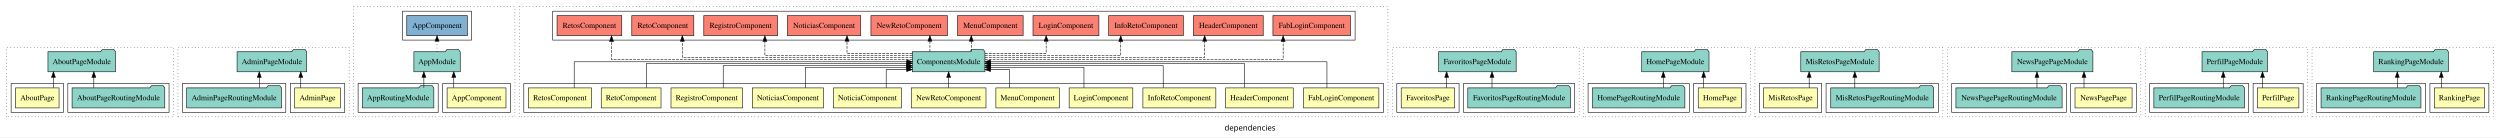
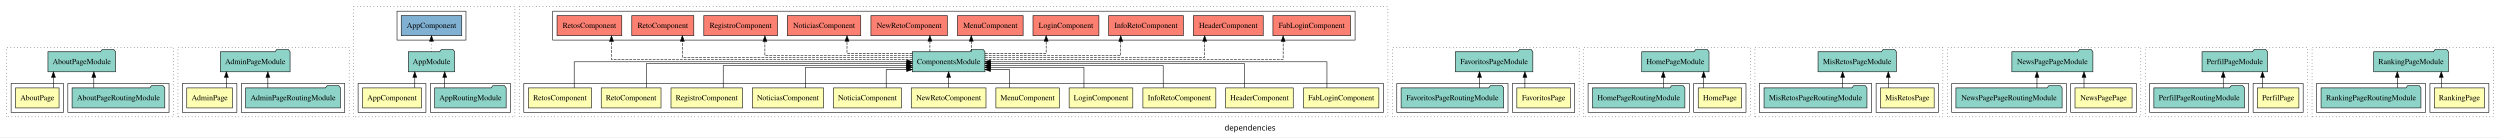
<svg xmlns="http://www.w3.org/2000/svg" width="4496pt" height="247pt" viewBox="0.00 0.00 4496.00 246.80">
  <g id="graph0" class="graph" transform="scale(1 1) rotate(0) translate(4 242.8)">
    <polygon fill="white" stroke="transparent" points="-4,4 -4,-242.8 4492,-242.8 4492,4 -4,4" />
    <text text-anchor="middle" x="2244" y="-8.2" font-family="sans-serif" font-size="14.00">dependencies</text>
+     <g id="clust57" class="cluster">
+       <polygon fill="none" stroke="black" stroke-dasharray="1,5" points="2500,-32.8 2500,-157.8 2836,-157.8 2836,-32.8 2500,-32.8" />
+     </g>
+     <g id="clust58" class="cluster">
+       <polygon fill="none" stroke="black" points="2716,-40.8 2716,-92.8 2828,-92.8 2828,-40.8 2716,-40.8" />
+     </g>
+     <g id="clust60" class="cluster">
+       <polygon fill="none" stroke="black" points="2508,-40.8 2508,-92.8 2708,-92.8 2708,-40.8 2508,-40.8" />
+     </g>
+     <g id="clust70" class="cluster">
+       <polygon fill="none" stroke="black" stroke-dasharray="1,5" points="2844,-32.8 2844,-157.8 3144,-157.8 3144,-32.8 2844,-32.8" />
+     </g>
+     <g id="clust71" class="cluster">
+       <polygon fill="none" stroke="black" points="3042,-40.8 3042,-92.8 3136,-92.8 3136,-40.8 3042,-40.8" />
+     </g>
+     <g id="clust73" class="cluster">
+       <polygon fill="none" stroke="black" points="2852,-40.8 2852,-92.8 3034,-92.8 3034,-40.8 2852,-40.8" />
+     </g>
+     <g id="clust83" class="cluster">
+       <polygon fill="none" stroke="black" stroke-dasharray="1,5" points="3152,-32.8 3152,-157.8 3490,-157.8 3490,-32.8 3152,-32.8" />
+     </g>
+     <g id="clust84" class="cluster">
+       <polygon fill="none" stroke="black" points="3370,-40.8 3370,-92.8 3482,-92.8 3482,-40.8 3370,-40.8" />
+     </g>
+     <g id="clust86" class="cluster">
+       <polygon fill="none" stroke="black" points="3160,-40.8 3160,-92.8 3362,-92.8 3362,-40.8 3160,-40.8" />
+     </g>
+     <g id="clust96" class="cluster">
+       <polygon fill="none" stroke="black" stroke-dasharray="1,5" points="3498,-32.8 3498,-157.8 3846,-157.8 3846,-32.8 3498,-32.8" />
+     </g>
+     <g id="clust97" class="cluster">
+       <polygon fill="none" stroke="black" points="3720,-40.8 3720,-92.8 3838,-92.8 3838,-40.8 3720,-40.8" />
+     </g>
+     <g id="clust99" class="cluster">
+       <polygon fill="none" stroke="black" points="3506,-40.8 3506,-92.8 3712,-92.8 3712,-40.8 3506,-40.8" />
+     </g>
+     <g id="clust109" class="cluster">
+       <polygon fill="none" stroke="black" stroke-dasharray="1,5" points="3854,-32.8 3854,-157.8 4146,-157.8 4146,-32.8 3854,-32.8" />
+     </g>
+     <g id="clust110" class="cluster">
+       <polygon fill="none" stroke="black" points="4048,-40.8 4048,-92.8 4138,-92.8 4138,-40.8 4048,-40.8" />
+     </g>
+     <g id="clust112" class="cluster">
+       <polygon fill="none" stroke="black" points="3862,-40.8 3862,-92.8 4040,-92.8 4040,-40.8 3862,-40.8" />
+     </g>
    <g id="clust122" class="cluster">
      <polygon fill="none" stroke="black" stroke-dasharray="1,5" points="4154,-32.8 4154,-157.8 4480,-157.8 4480,-32.8 4154,-32.8" />
    </g>
    <g id="clust123" class="cluster">
      <polygon fill="none" stroke="black" points="4366,-40.8 4366,-92.8 4472,-92.8 4472,-40.8 4366,-40.8" />
    </g>
    <g id="clust125" class="cluster">
      <polygon fill="none" stroke="black" points="4162,-40.8 4162,-92.8 4358,-92.8 4358,-40.8 4162,-40.8" />
    </g>
-     <g id="clust96" class="cluster">
-       <polygon fill="none" stroke="black" stroke-dasharray="1,5" points="3498,-32.8 3498,-157.8 3846,-157.8 3846,-32.8 3498,-32.8" />
-     </g>
-     <g id="clust97" class="cluster">
-       <polygon fill="none" stroke="black" points="3720,-40.8 3720,-92.8 3838,-92.8 3838,-40.8 3720,-40.8" />
-     </g>
-     <g id="clust99" class="cluster">
-       <polygon fill="none" stroke="black" points="3506,-40.8 3506,-92.8 3712,-92.8 3712,-40.8 3506,-40.8" />
-     </g>
    <g id="clust1" class="cluster">
      <polygon fill="none" stroke="black" stroke-dasharray="1,5" points="8,-32.8 8,-157.8 308,-157.8 308,-32.8 8,-32.8" />
    </g>
    <g id="clust4" class="cluster">
      <polygon fill="none" stroke="black" points="118,-40.8 118,-92.8 300,-92.8 300,-40.8 118,-40.8" />
    </g>
    <g id="clust2" class="cluster">
      <polygon fill="none" stroke="black" points="16,-40.8 16,-92.8 110,-92.8 110,-40.8 16,-40.8" />
    </g>
-     <g id="clust70" class="cluster">
-       <polygon fill="none" stroke="black" stroke-dasharray="1,5" points="2844,-32.8 2844,-157.8 3144,-157.8 3144,-32.8 2844,-32.8" />
-     </g>
-     <g id="clust71" class="cluster">
-       <polygon fill="none" stroke="black" points="3042,-40.8 3042,-92.8 3136,-92.8 3136,-40.8 3042,-40.8" />
-     </g>
-     <g id="clust73" class="cluster">
-       <polygon fill="none" stroke="black" points="2852,-40.8 2852,-92.8 3034,-92.8 3034,-40.8 2852,-40.8" />
+     <g id="clust27" class="cluster">
+       <polygon fill="none" stroke="black" stroke-dasharray="1,5" points="632,-32.8 632,-230.8 922,-230.8 922,-32.8 632,-32.8" />
+     </g>
+     <g id="clust30" class="cluster">
+       <polygon fill="none" stroke="black" points="770,-40.8 770,-92.8 914,-92.8 914,-40.8 770,-40.8" />
+     </g>
+     <g id="clust32" class="cluster">
+       <polygon fill="none" stroke="black" points="710,-170.8 710,-222.8 834,-222.8 834,-170.8 710,-170.8" />
+     </g>
+     <g id="clust28" class="cluster">
+       <polygon fill="none" stroke="black" points="640,-40.8 640,-92.8 762,-92.8 762,-40.8 640,-40.8" />
    </g>
    <g id="clust40" class="cluster">
      <polygon fill="none" stroke="black" stroke-dasharray="1,5" points="930,-32.8 930,-230.8 2492,-230.8 2492,-32.8 930,-32.8" />
    </g>
+     <g id="clust54" class="cluster">
+       <polygon fill="none" stroke="black" points="990,-170.8 990,-222.8 2433,-222.8 2433,-170.8 990,-170.8" />
+     </g>
    <g id="clust41" class="cluster">
      <polygon fill="none" stroke="black" points="938,-40.8 938,-92.8 2484,-92.8 2484,-40.8 938,-40.8" />
    </g>
-     <g id="clust54" class="cluster">
-       <polygon fill="none" stroke="black" points="990,-170.8 990,-222.8 2433,-222.8 2433,-170.8 990,-170.8" />
-     </g>
-     <g id="clust57" class="cluster">
-       <polygon fill="none" stroke="black" stroke-dasharray="1,5" points="2500,-32.8 2500,-157.8 2836,-157.8 2836,-32.8 2500,-32.8" />
-     </g>
-     <g id="clust60" class="cluster">
-       <polygon fill="none" stroke="black" points="2628,-40.8 2628,-92.8 2828,-92.8 2828,-40.8 2628,-40.8" />
-     </g>
-     <g id="clust58" class="cluster">
-       <polygon fill="none" stroke="black" points="2508,-40.8 2508,-92.8 2620,-92.8 2620,-40.8 2508,-40.8" />
-     </g>
    <g id="clust14" class="cluster">
      <polygon fill="none" stroke="black" stroke-dasharray="1,5" points="316,-32.8 316,-157.8 624,-157.8 624,-32.8 316,-32.8" />
    </g>
+     <g id="clust17" class="cluster">
+       <polygon fill="none" stroke="black" points="430,-40.8 430,-92.8 616,-92.8 616,-40.8 430,-40.8" />
+     </g>
    <g id="clust15" class="cluster">
-       <polygon fill="none" stroke="black" points="518,-40.8 518,-92.8 616,-92.8 616,-40.8 518,-40.8" />
-     </g>
-     <g id="clust17" class="cluster">
-       <polygon fill="none" stroke="black" points="324,-40.8 324,-92.8 510,-92.8 510,-40.8 324,-40.8" />
-     </g>
-     <g id="clust83" class="cluster">
-       <polygon fill="none" stroke="black" stroke-dasharray="1,5" points="3152,-32.8 3152,-157.8 3490,-157.8 3490,-32.8 3152,-32.8" />
-     </g>
-     <g id="clust86" class="cluster">
-       <polygon fill="none" stroke="black" points="3280,-40.8 3280,-92.8 3482,-92.8 3482,-40.8 3280,-40.8" />
-     </g>
-     <g id="clust84" class="cluster">
-       <polygon fill="none" stroke="black" points="3160,-40.8 3160,-92.8 3272,-92.8 3272,-40.8 3160,-40.8" />
-     </g>
-     <g id="clust109" class="cluster">
-       <polygon fill="none" stroke="black" stroke-dasharray="1,5" points="3854,-32.8 3854,-157.8 4146,-157.8 4146,-32.8 3854,-32.8" />
-     </g>
-     <g id="clust110" class="cluster">
-       <polygon fill="none" stroke="black" points="4048,-40.8 4048,-92.8 4138,-92.8 4138,-40.8 4048,-40.8" />
-     </g>
-     <g id="clust112" class="cluster">
-       <polygon fill="none" stroke="black" points="3862,-40.8 3862,-92.8 4040,-92.8 4040,-40.8 3862,-40.8" />
-     </g>
-     <g id="clust27" class="cluster">
-       <polygon fill="none" stroke="black" stroke-dasharray="1,5" points="632,-32.8 632,-230.8 922,-230.8 922,-32.8 632,-32.8" />
-     </g>
-     <g id="clust32" class="cluster">
-       <polygon fill="none" stroke="black" points="720,-170.8 720,-222.8 844,-222.8 844,-170.8 720,-170.8" />
-     </g>
-     <g id="clust28" class="cluster">
-       <polygon fill="none" stroke="black" points="792,-40.8 792,-92.8 914,-92.8 914,-40.8 792,-40.8" />
-     </g>
-     <g id="clust30" class="cluster">
-       <polygon fill="none" stroke="black" points="640,-40.8 640,-92.8 784,-92.8 784,-40.8 640,-40.8" />
+       <polygon fill="none" stroke="black" points="324,-40.8 324,-92.8 422,-92.8 422,-40.8 324,-40.8" />
    </g>
    <g id="node1" class="node">
      <polygon fill="#ffffb3" stroke="black" points="102.21,-84.8 23.79,-84.8 23.79,-48.8 102.21,-48.8 102.21,-84.8" />
      <text text-anchor="middle" x="63" y="-62.6" font-family="Times,serif" font-size="14.00">AboutPage</text>
    </g>
    <g id="node2" class="node">
      <polygon fill="#8dd3c7" stroke="black" points="203.77,-149.8 200.77,-153.8 179.77,-153.8 176.77,-149.8 82.23,-149.8 82.23,-113.8 203.77,-113.8 203.77,-149.8" />
      <text text-anchor="middle" x="143" y="-127.6" font-family="Times,serif" font-size="14.00">AboutPageModule</text>
    </g>
    <g id="edge1" class="edge">
      <path fill="none" stroke="black" d="M92.11,-84.91C92.11,-84.91 92.11,-103.79 92.11,-103.79" />
      <polygon fill="black" stroke="black" points="88.61,-103.79 92.11,-113.79 95.61,-103.79 88.61,-103.79" />
    </g>
    <g id="node3" class="node">
      <polygon fill="#8dd3c7" stroke="black" points="292.38,-84.8 289.38,-88.8 268.38,-88.8 265.38,-84.8 125.62,-84.8 125.62,-48.8 292.38,-48.8 292.38,-84.8" />
      <text text-anchor="middle" x="209" y="-62.6" font-family="Times,serif" font-size="14.00">AboutPageRoutingModule</text>
    </g>
    <g id="edge2" class="edge">
      <path fill="none" stroke="black" d="M164.72,-84.91C164.72,-84.91 164.72,-103.79 164.72,-103.79" />
      <polygon fill="black" stroke="black" points="161.22,-103.79 164.72,-113.79 168.22,-103.79 161.22,-103.79" />
    </g>
    <g id="node4" class="node">
-       <polygon fill="#ffffb3" stroke="black" points="608.1,-84.8 525.9,-84.8 525.9,-48.8 608.1,-48.8 608.1,-84.8" />
-       <text text-anchor="middle" x="567" y="-62.6" font-family="Times,serif" font-size="14.00">AdminPage</text>
+       <polygon fill="#ffffb3" stroke="black" points="414.1,-84.8 331.9,-84.8 331.9,-48.8 414.1,-48.8 414.1,-84.8" />
+       <text text-anchor="middle" x="373" y="-62.6" font-family="Times,serif" font-size="14.00">AdminPage</text>
    </g>
    <g id="node5" class="node">
-       <polygon fill="#8dd3c7" stroke="black" points="547.66,-149.8 544.66,-153.8 523.66,-153.8 520.66,-149.8 422.34,-149.8 422.34,-113.8 547.66,-113.8 547.66,-149.8" />
-       <text text-anchor="middle" x="485" y="-127.6" font-family="Times,serif" font-size="14.00">AdminPageModule</text>
+       <polygon fill="#8dd3c7" stroke="black" points="517.66,-149.8 514.66,-153.8 493.66,-153.8 490.66,-149.8 392.34,-149.8 392.34,-113.8 517.66,-113.8 517.66,-149.8" />
+       <text text-anchor="middle" x="455" y="-127.6" font-family="Times,serif" font-size="14.00">AdminPageModule</text>
    </g>
    <g id="edge3" class="edge">
-       <path fill="none" stroke="black" d="M536.89,-84.91C536.89,-84.91 536.89,-103.79 536.89,-103.79" />
-       <polygon fill="black" stroke="black" points="533.39,-103.79 536.89,-113.79 540.39,-103.79 533.39,-103.79" />
+       <path fill="none" stroke="black" d="M403.11,-84.91C403.11,-84.91 403.11,-103.79 403.11,-103.79" />
+       <polygon fill="black" stroke="black" points="399.61,-103.79 403.11,-113.79 406.61,-103.79 399.61,-103.79" />
    </g>
    <g id="node6" class="node">
-       <polygon fill="#8dd3c7" stroke="black" points="502.27,-84.8 499.27,-88.8 478.27,-88.8 475.27,-84.8 331.73,-84.8 331.73,-48.8 502.27,-48.8 502.27,-84.8" />
-       <text text-anchor="middle" x="417" y="-62.6" font-family="Times,serif" font-size="14.00">AdminPageRoutingModule</text>
+       <polygon fill="#8dd3c7" stroke="black" points="608.27,-84.8 605.27,-88.8 584.27,-88.8 581.27,-84.8 437.73,-84.8 437.73,-48.8 608.27,-48.8 608.27,-84.8" />
+       <text text-anchor="middle" x="523" y="-62.6" font-family="Times,serif" font-size="14.00">AdminPageRoutingModule</text>
    </g>
    <g id="edge4" class="edge">
-       <path fill="none" stroke="black" d="M462.28,-84.91C462.28,-84.91 462.28,-103.79 462.28,-103.79" />
-       <polygon fill="black" stroke="black" points="458.78,-103.79 462.28,-113.79 465.78,-103.79 458.78,-103.79" />
+       <path fill="none" stroke="black" d="M477.72,-84.91C477.72,-84.91 477.72,-103.79 477.72,-103.79" />
+       <polygon fill="black" stroke="black" points="474.22,-103.79 477.72,-113.79 481.22,-103.79 474.22,-103.79" />
    </g>
    <g id="node7" class="node">
-       <polygon fill="#ffffb3" stroke="black" points="905.94,-84.8 800.06,-84.8 800.06,-48.8 905.94,-48.8 905.94,-84.8" />
-       <text text-anchor="middle" x="853" y="-62.6" font-family="Times,serif" font-size="14.00">AppComponent</text>
+       <polygon fill="#ffffb3" stroke="black" points="753.94,-84.8 648.06,-84.8 648.06,-48.8 753.94,-48.8 753.94,-84.8" />
+       <text text-anchor="middle" x="701" y="-62.6" font-family="Times,serif" font-size="14.00">AppComponent</text>
    </g>
    <g id="node8" class="node">
-       <polygon fill="#8dd3c7" stroke="black" points="823.66,-149.8 820.66,-153.8 799.66,-153.8 796.66,-149.8 740.34,-149.8 740.34,-113.8 823.66,-113.8 823.66,-149.8" />
-       <text text-anchor="middle" x="782" y="-127.6" font-family="Times,serif" font-size="14.00">AppModule</text>
+       <polygon fill="#8dd3c7" stroke="black" points="813.66,-149.8 810.66,-153.8 789.66,-153.8 786.66,-149.8 730.34,-149.8 730.34,-113.8 813.66,-113.8 813.66,-149.8" />
+       <text text-anchor="middle" x="772" y="-127.6" font-family="Times,serif" font-size="14.00">AppModule</text>
    </g>
    <g id="edge5" class="edge">
-       <path fill="none" stroke="black" d="M812.06,-84.91C812.06,-84.91 812.06,-103.79 812.06,-103.79" />
-       <polygon fill="black" stroke="black" points="808.56,-103.79 812.06,-113.79 815.56,-103.79 808.56,-103.79" />
+       <path fill="none" stroke="black" d="M741.94,-84.91C741.94,-84.91 741.94,-103.79 741.94,-103.79" />
+       <polygon fill="black" stroke="black" points="738.44,-103.79 741.94,-113.79 745.44,-103.79 738.44,-103.79" />
    </g>
    <g id="node10" class="node">
-       <polygon fill="#80b1d3" stroke="black" points="836.44,-214.8 727.56,-214.8 727.56,-178.8 836.44,-178.8 836.44,-214.8" />
-       <text text-anchor="middle" x="782" y="-192.6" font-family="Times,serif" font-size="14.00">AppComponent </text>
+       <polygon fill="#80b1d3" stroke="black" points="826.44,-214.8 717.56,-214.8 717.56,-178.8 826.44,-178.8 826.44,-214.8" />
+       <text text-anchor="middle" x="772" y="-192.6" font-family="Times,serif" font-size="14.00">AppComponent </text>
    </g>
    <g id="edge7" class="edge">
-       <path fill="none" stroke="black" stroke-dasharray="1,5" d="M782,-149.91C782,-149.91 782,-168.79 782,-168.79" />
-       <polygon fill="black" stroke="black" points="778.5,-168.79 782,-178.79 785.5,-168.79 778.5,-168.79" />
+       <path fill="none" stroke="black" stroke-dasharray="1,5" d="M772,-149.91C772,-149.91 772,-168.79 772,-168.79" />
+       <polygon fill="black" stroke="black" points="768.5,-168.79 772,-178.79 775.5,-168.79 768.5,-168.79" />
    </g>
    <g id="node9" class="node">
-       <polygon fill="#8dd3c7" stroke="black" points="776.28,-84.8 773.28,-88.8 752.28,-88.8 749.28,-84.8 647.72,-84.8 647.72,-48.8 776.28,-48.8 776.28,-84.8" />
-       <text text-anchor="middle" x="712" y="-62.6" font-family="Times,serif" font-size="14.00">AppRoutingModule</text>
+       <polygon fill="#8dd3c7" stroke="black" points="906.28,-84.8 903.28,-88.8 882.28,-88.8 879.28,-84.8 777.72,-84.8 777.72,-48.8 906.28,-48.8 906.28,-84.8" />
+       <text text-anchor="middle" x="842" y="-62.6" font-family="Times,serif" font-size="14.00">AppRoutingModule</text>
    </g>
    <g id="edge6" class="edge">
-       <path fill="none" stroke="black" d="M758.28,-84.91C758.28,-84.91 758.28,-103.79 758.28,-103.79" />
-       <polygon fill="black" stroke="black" points="754.78,-103.79 758.28,-113.79 761.78,-103.79 754.78,-103.79" />
+       <path fill="none" stroke="black" d="M795.72,-84.91C795.72,-84.91 795.72,-103.79 795.72,-103.79" />
+       <polygon fill="black" stroke="black" points="792.22,-103.79 795.72,-113.79 799.22,-103.79 792.22,-103.79" />
    </g>
    <g id="node11" class="node">
      <polygon fill="#ffffb3" stroke="black" points="2475.77,-84.8 2340.23,-84.8 2340.23,-48.8 2475.77,-48.8 2475.77,-84.8" />
      <text text-anchor="middle" x="2408" y="-62.6" font-family="Times,serif" font-size="14.00">FabLoginComponent</text>
    </g>
    <g id="node22" class="node">
      <polygon fill="#8dd3c7" stroke="black" points="1767.33,-149.8 1764.33,-153.8 1743.33,-153.8 1740.33,-149.8 1636.67,-149.8 1636.67,-113.8 1767.33,-113.8 1767.33,-149.8" />
      <text text-anchor="middle" x="1702" y="-127.6" font-family="Times,serif" font-size="14.00">ComponentsModule</text>
    </g>
    <g id="edge8" class="edge">
      <path fill="none" stroke="black" d="M2382.38,-84.91C2382.38,-104.14 2382.38,-131.8 2382.38,-131.8 2382.38,-131.8 1777.24,-131.8 1777.24,-131.8" />
      <polygon fill="black" stroke="black" points="1777.24,-128.3 1767.24,-131.8 1777.24,-135.3 1777.24,-128.3" />
    </g>
    <g id="node12" class="node">
      <polygon fill="#ffffb3" stroke="black" points="2321.75,-84.8 2200.25,-84.8 2200.25,-48.8 2321.75,-48.8 2321.75,-84.8" />
      <text text-anchor="middle" x="2261" y="-62.6" font-family="Times,serif" font-size="14.00">HeaderComponent</text>
    </g>
    <g id="edge9" class="edge">
      <path fill="none" stroke="black" d="M2233.88,-85.07C2233.88,-103.36 2233.88,-128.8 2233.88,-128.8 2233.88,-128.8 1777.22,-128.8 1777.22,-128.8" />
      <polygon fill="black" stroke="black" points="1777.22,-125.3 1767.22,-128.8 1777.22,-132.3 1777.22,-125.3" />
    </g>
    <g id="node13" class="node">
      <polygon fill="#ffffb3" stroke="black" points="2182.6,-84.8 2051.4,-84.8 2051.4,-48.8 2182.6,-48.8 2182.6,-84.8" />
      <text text-anchor="middle" x="2117" y="-62.6" font-family="Times,serif" font-size="14.00">InfoRetoComponent</text>
    </g>
    <g id="edge10" class="edge">
      <path fill="none" stroke="black" d="M2087.88,-84.83C2087.88,-101.86 2087.88,-124.8 2087.88,-124.8 2087.88,-124.8 1777.46,-124.8 1777.46,-124.8" />
      <polygon fill="black" stroke="black" points="1777.46,-121.3 1767.46,-124.8 1777.46,-128.3 1777.46,-121.3" />
    </g>
    <g id="node14" class="node">
      <polygon fill="#ffffb3" stroke="black" points="2033.27,-84.8 1918.73,-84.8 1918.73,-48.8 2033.27,-48.8 2033.27,-84.8" />
      <text text-anchor="middle" x="1976" y="-62.6" font-family="Times,serif" font-size="14.00">LoginComponent</text>
    </g>
    <g id="edge11" class="edge">
      <path fill="none" stroke="black" d="M1945.38,-84.81C1945.38,-100.85 1945.38,-121.8 1945.38,-121.8 1945.38,-121.8 1777.22,-121.8 1777.22,-121.8" />
      <polygon fill="black" stroke="black" points="1777.22,-118.3 1767.22,-121.8 1777.22,-125.3 1777.22,-118.3" />
    </g>
    <g id="node15" class="node">
      <polygon fill="#ffffb3" stroke="black" points="1900.99,-84.8 1787.01,-84.8 1787.01,-48.8 1900.99,-48.8 1900.99,-84.8" />
      <text text-anchor="middle" x="1844" y="-62.6" font-family="Times,serif" font-size="14.00">MenuComponent</text>
    </g>
    <g id="edge12" class="edge">
      <path fill="none" stroke="black" d="M1811.38,-84.92C1811.38,-99.58 1811.38,-117.8 1811.38,-117.8 1811.38,-117.8 1777.2,-117.8 1777.2,-117.8" />
      <polygon fill="black" stroke="black" points="1777.2,-114.3 1767.2,-117.8 1777.2,-121.3 1777.2,-114.3" />
    </g>
    <g id="node16" class="node">
      <polygon fill="#ffffb3" stroke="black" points="1769.21,-84.8 1634.79,-84.8 1634.79,-48.8 1769.21,-48.8 1769.21,-84.8" />
      <text text-anchor="middle" x="1702" y="-62.6" font-family="Times,serif" font-size="14.00">NewRetoComponent</text>
    </g>
    <g id="edge13" class="edge">
      <path fill="none" stroke="black" d="M1702,-84.91C1702,-84.91 1702,-103.79 1702,-103.79" />
      <polygon fill="black" stroke="black" points="1698.5,-103.79 1702,-113.79 1705.5,-103.79 1698.5,-103.79" />
    </g>
    <g id="node17" class="node">
      <polygon fill="#ffffb3" stroke="black" points="1617.04,-84.8 1494.96,-84.8 1494.96,-48.8 1617.04,-48.8 1617.04,-84.8" />
      <text text-anchor="middle" x="1556" y="-62.6" font-family="Times,serif" font-size="14.00">NoticiaComponent</text>
    </g>
    <g id="edge14" class="edge">
      <path fill="none" stroke="black" d="M1589.71,-84.92C1589.71,-99.58 1589.71,-117.8 1589.71,-117.8 1589.71,-117.8 1626.68,-117.8 1626.68,-117.8" />
      <polygon fill="black" stroke="black" points="1626.68,-121.3 1636.68,-117.8 1626.68,-114.3 1626.68,-121.3" />
    </g>
    <g id="node18" class="node">
      <polygon fill="#ffffb3" stroke="black" points="1476.99,-84.8 1349.01,-84.8 1349.01,-48.8 1476.99,-48.8 1476.99,-84.8" />
      <text text-anchor="middle" x="1413" y="-62.6" font-family="Times,serif" font-size="14.00">NoticiasComponent</text>
    </g>
    <g id="edge15" class="edge">
      <path fill="none" stroke="black" d="M1444.62,-84.81C1444.62,-100.85 1444.62,-121.8 1444.62,-121.8 1444.62,-121.8 1626.72,-121.8 1626.72,-121.8" />
      <polygon fill="black" stroke="black" points="1626.72,-125.3 1636.72,-121.8 1626.72,-118.3 1626.72,-125.3" />
    </g>
    <g id="node19" class="node">
      <polygon fill="#ffffb3" stroke="black" points="1331.27,-84.8 1202.73,-84.8 1202.73,-48.8 1331.27,-48.8 1331.27,-84.8" />
      <text text-anchor="middle" x="1267" y="-62.6" font-family="Times,serif" font-size="14.00">RegistroComponent</text>
    </g>
    <g id="edge16" class="edge">
      <path fill="none" stroke="black" d="M1296.62,-84.83C1296.62,-101.86 1296.62,-124.8 1296.62,-124.8 1296.62,-124.8 1626.42,-124.8 1626.42,-124.8" />
      <polygon fill="black" stroke="black" points="1626.42,-128.3 1636.42,-124.8 1626.42,-121.3 1626.42,-128.3" />
    </g>
    <g id="node20" class="node">
      <polygon fill="#ffffb3" stroke="black" points="1184.77,-84.8 1077.23,-84.8 1077.23,-48.8 1184.77,-48.8 1184.77,-84.8" />
      <text text-anchor="middle" x="1131" y="-62.6" font-family="Times,serif" font-size="14.00">RetoComponent</text>
    </g>
    <g id="edge17" class="edge">
      <path fill="none" stroke="black" d="M1158.62,-85.07C1158.62,-103.36 1158.62,-128.8 1158.62,-128.8 1158.62,-128.8 1626.73,-128.8 1626.73,-128.8" />
      <polygon fill="black" stroke="black" points="1626.73,-132.3 1636.73,-128.8 1626.73,-125.3 1626.73,-132.3" />
    </g>
    <g id="node21" class="node">
      <polygon fill="#ffffb3" stroke="black" points="1059.72,-84.8 946.28,-84.8 946.28,-48.8 1059.72,-48.8 1059.72,-84.8" />
      <text text-anchor="middle" x="1003" y="-62.6" font-family="Times,serif" font-size="14.00">RetosComponent</text>
    </g>
    <g id="edge18" class="edge">
      <path fill="none" stroke="black" d="M1028.62,-84.91C1028.62,-104.14 1028.62,-131.8 1028.62,-131.8 1028.62,-131.8 1626.82,-131.8 1626.82,-131.8" />
      <polygon fill="black" stroke="black" points="1626.82,-135.3 1636.82,-131.8 1626.82,-128.3 1626.82,-135.3" />
    </g>
    <g id="node23" class="node">
      <polygon fill="#fb8072" stroke="black" points="2424.77,-214.8 2285.23,-214.8 2285.23,-178.8 2424.77,-178.8 2424.77,-214.8" />
      <text text-anchor="middle" x="2355" y="-192.6" font-family="Times,serif" font-size="14.00">FabLoginComponent </text>
    </g>
    <g id="edge19" class="edge">
      <path fill="none" stroke="black" stroke-dasharray="5,2" d="M1767.24,-135.8C1922.99,-135.8 2303.62,-135.8 2303.62,-135.8 2303.62,-135.8 2303.62,-168.5 2303.62,-168.5" />
      <polygon fill="black" stroke="black" points="2300.12,-168.5 2303.62,-178.5 2307.12,-168.5 2300.12,-168.5" />
    </g>
    <g id="node24" class="node">
      <polygon fill="#fb8072" stroke="black" points="2267.75,-214.8 2142.25,-214.8 2142.25,-178.8 2267.75,-178.8 2267.75,-214.8" />
      <text text-anchor="middle" x="2205" y="-192.6" font-family="Times,serif" font-size="14.00">HeaderComponent </text>
    </g>
    <g id="edge20" class="edge">
      <path fill="none" stroke="black" stroke-dasharray="5,2" d="M1767.48,-139.8C1894.61,-139.8 2162.46,-139.8 2162.46,-139.8 2162.46,-139.8 2162.46,-168.76 2162.46,-168.76" />
      <polygon fill="black" stroke="black" points="2158.96,-168.76 2162.46,-178.76 2165.96,-168.76 2158.96,-168.76" />
    </g>
    <g id="node25" class="node">
      <polygon fill="#fb8072" stroke="black" points="2124.1,-214.8 1989.9,-214.8 1989.9,-178.8 2124.1,-178.8 2124.1,-214.8" />
      <text text-anchor="middle" x="2057" y="-192.6" font-family="Times,serif" font-size="14.00">InfoRetoComponent </text>
    </g>
    <g id="edge21" class="edge">
      <path fill="none" stroke="black" stroke-dasharray="5,2" d="M1767.27,-142.8C1858.08,-142.8 2011.54,-142.8 2011.54,-142.8 2011.54,-142.8 2011.54,-168.52 2011.54,-168.52" />
      <polygon fill="black" stroke="black" points="2008.04,-168.52 2011.54,-178.52 2015.04,-168.52 2008.04,-168.52" />
    </g>
    <g id="node26" class="node">
      <polygon fill="#fb8072" stroke="black" points="1972.27,-214.8 1853.73,-214.8 1853.73,-178.8 1972.27,-178.8 1972.27,-214.8" />
      <text text-anchor="middle" x="1913" y="-192.6" font-family="Times,serif" font-size="14.00">LoginComponent </text>
    </g>
    <g id="edge22" class="edge">
      <path fill="none" stroke="black" stroke-dasharray="5,2" d="M1767.32,-146.8C1817.2,-146.8 1877.43,-146.8 1877.43,-146.8 1877.43,-146.8 1877.43,-168.75 1877.43,-168.75" />
      <polygon fill="black" stroke="black" points="1873.93,-168.75 1877.43,-178.75 1880.93,-168.75 1873.93,-168.75" />
    </g>
    <g id="node27" class="node">
      <polygon fill="#fb8072" stroke="black" points="1835.99,-214.8 1718.01,-214.8 1718.01,-178.8 1835.99,-178.8 1835.99,-214.8" />
      <text text-anchor="middle" x="1777" y="-192.6" font-family="Times,serif" font-size="14.00">MenuComponent </text>
    </g>
    <g id="edge23" class="edge">
      <path fill="none" stroke="black" stroke-dasharray="5,2" d="M1742.71,-149.91C1742.71,-149.91 1742.71,-168.79 1742.71,-168.79" />
      <polygon fill="black" stroke="black" points="1739.21,-168.79 1742.71,-178.79 1746.21,-168.79 1739.21,-168.79" />
    </g>
    <g id="node28" class="node">
      <polygon fill="#fb8072" stroke="black" points="1699.71,-214.8 1562.29,-214.8 1562.29,-178.8 1699.71,-178.8 1699.71,-214.8" />
      <text text-anchor="middle" x="1631" y="-192.6" font-family="Times,serif" font-size="14.00">NewRetoComponent </text>
    </g>
    <g id="edge24" class="edge">
      <path fill="none" stroke="black" stroke-dasharray="5,2" d="M1668.34,-149.91C1668.34,-149.91 1668.34,-168.79 1668.34,-168.79" />
      <polygon fill="black" stroke="black" points="1664.84,-168.79 1668.34,-178.79 1671.84,-168.79 1664.84,-168.79" />
    </g>
    <g id="node29" class="node">
      <polygon fill="#fb8072" stroke="black" points="1543.99,-214.8 1412.01,-214.8 1412.01,-178.8 1543.99,-178.8 1543.99,-214.8" />
      <text text-anchor="middle" x="1478" y="-192.6" font-family="Times,serif" font-size="14.00">NoticiasComponent </text>
    </g>
    <g id="edge25" class="edge">
      <path fill="none" stroke="black" stroke-dasharray="5,2" d="M1636.79,-146.8C1584.31,-146.8 1519.24,-146.8 1519.24,-146.8 1519.24,-146.8 1519.24,-168.75 1519.24,-168.75" />
      <polygon fill="black" stroke="black" points="1515.74,-168.75 1519.24,-178.75 1522.74,-168.75 1515.74,-168.75" />
    </g>
    <g id="node30" class="node">
      <polygon fill="#fb8072" stroke="black" points="1394.27,-214.8 1261.73,-214.8 1261.73,-178.8 1394.27,-178.8 1394.27,-214.8" />
      <text text-anchor="middle" x="1328" y="-192.6" font-family="Times,serif" font-size="14.00">RegistroComponent </text>
    </g>
    <g id="edge26" class="edge">
      <path fill="none" stroke="black" stroke-dasharray="5,2" d="M1636.72,-142.8C1540.42,-142.8 1371.57,-142.8 1371.57,-142.8 1371.57,-142.8 1371.57,-168.52 1371.57,-168.52" />
      <polygon fill="black" stroke="black" points="1368.07,-168.52 1371.57,-178.52 1375.07,-168.52 1368.07,-168.52" />
    </g>
    <g id="node31" class="node">
      <polygon fill="#fb8072" stroke="black" points="1243.77,-214.8 1132.23,-214.8 1132.23,-178.8 1243.77,-178.8 1243.77,-214.8" />
      <text text-anchor="middle" x="1188" y="-192.6" font-family="Times,serif" font-size="14.00">RetoComponent </text>
    </g>
    <g id="edge27" class="edge">
      <path fill="none" stroke="black" stroke-dasharray="5,2" d="M1636.42,-139.8C1505.27,-139.8 1223.12,-139.8 1223.12,-139.8 1223.12,-139.8 1223.12,-168.76 1223.12,-168.76" />
      <polygon fill="black" stroke="black" points="1219.63,-168.76 1223.12,-178.76 1226.63,-168.76 1219.63,-168.76" />
    </g>
    <g id="node32" class="node">
      <polygon fill="#fb8072" stroke="black" points="1114.22,-214.8 997.78,-214.8 997.78,-178.8 1114.22,-178.8 1114.22,-214.8" />
      <text text-anchor="middle" x="1056" y="-192.6" font-family="Times,serif" font-size="14.00">RetosComponent </text>
    </g>
    <g id="edge28" class="edge">
      <path fill="none" stroke="black" stroke-dasharray="5,2" d="M1636.83,-135.8C1480.25,-135.8 1095.74,-135.8 1095.74,-135.8 1095.74,-135.8 1095.74,-168.5 1095.74,-168.5" />
      <polygon fill="black" stroke="black" points="1092.24,-168.5 1095.74,-178.5 1099.24,-168.5 1092.24,-168.5" />
    </g>
    <g id="node33" class="node">
-       <polygon fill="#ffffb3" stroke="black" points="2612.1,-84.8 2515.9,-84.8 2515.9,-48.8 2612.1,-48.8 2612.1,-84.8" />
-       <text text-anchor="middle" x="2564" y="-62.6" font-family="Times,serif" font-size="14.00">FavoritosPage</text>
+       <polygon fill="#ffffb3" stroke="black" points="2820.1,-84.8 2723.9,-84.8 2723.9,-48.8 2820.1,-48.8 2820.1,-84.8" />
+       <text text-anchor="middle" x="2772" y="-62.6" font-family="Times,serif" font-size="14.00">FavoritosPage</text>
    </g>
    <g id="node34" class="node">
-       <polygon fill="#8dd3c7" stroke="black" points="2722.66,-149.8 2719.66,-153.8 2698.66,-153.8 2695.66,-149.8 2583.34,-149.8 2583.34,-113.8 2722.66,-113.8 2722.66,-149.8" />
-       <text text-anchor="middle" x="2653" y="-127.6" font-family="Times,serif" font-size="14.00">FavoritosPageModule</text>
+       <polygon fill="#8dd3c7" stroke="black" points="2752.66,-149.8 2749.66,-153.8 2728.66,-153.8 2725.66,-149.8 2613.34,-149.8 2613.34,-113.8 2752.66,-113.8 2752.66,-149.8" />
+       <text text-anchor="middle" x="2683" y="-127.6" font-family="Times,serif" font-size="14.00">FavoritosPageModule</text>
    </g>
    <g id="edge29" class="edge">
-       <path fill="none" stroke="black" d="M2597.61,-84.91C2597.61,-84.91 2597.61,-103.79 2597.61,-103.79" />
-       <polygon fill="black" stroke="black" points="2594.11,-103.79 2597.61,-113.79 2601.11,-103.79 2594.11,-103.79" />
+       <path fill="none" stroke="black" d="M2738.39,-84.91C2738.39,-84.91 2738.39,-103.79 2738.39,-103.79" />
+       <polygon fill="black" stroke="black" points="2734.89,-103.79 2738.39,-113.79 2741.89,-103.79 2734.89,-103.79" />
    </g>
    <g id="node35" class="node">
-       <polygon fill="#8dd3c7" stroke="black" points="2820.27,-84.8 2817.27,-88.8 2796.27,-88.8 2793.27,-84.8 2635.73,-84.8 2635.73,-48.8 2820.27,-48.8 2820.27,-84.8" />
-       <text text-anchor="middle" x="2728" y="-62.6" font-family="Times,serif" font-size="14.00">FavoritosPageRoutingModule</text>
+       <polygon fill="#8dd3c7" stroke="black" points="2700.27,-84.8 2697.27,-88.8 2676.27,-88.8 2673.27,-84.8 2515.73,-84.8 2515.73,-48.8 2700.27,-48.8 2700.27,-84.8" />
+       <text text-anchor="middle" x="2608" y="-62.6" font-family="Times,serif" font-size="14.00">FavoritosPageRoutingModule</text>
    </g>
    <g id="edge30" class="edge">
-       <path fill="none" stroke="black" d="M2679.22,-84.91C2679.22,-84.91 2679.22,-103.79 2679.22,-103.79" />
-       <polygon fill="black" stroke="black" points="2675.72,-103.79 2679.22,-113.79 2682.72,-103.79 2675.72,-103.79" />
+       <path fill="none" stroke="black" d="M2656.78,-84.91C2656.78,-84.91 2656.78,-103.79 2656.78,-103.79" />
+       <polygon fill="black" stroke="black" points="2653.28,-103.79 2656.78,-113.79 2660.28,-103.79 2653.28,-103.79" />
    </g>
    <g id="node36" class="node">
      <polygon fill="#ffffb3" stroke="black" points="3127.93,-84.8 3050.07,-84.8 3050.07,-48.8 3127.93,-48.8 3127.93,-84.8" />
      <text text-anchor="middle" x="3089" y="-62.6" font-family="Times,serif" font-size="14.00">HomePage</text>
    </g>
    <g id="node37" class="node">
      <polygon fill="#8dd3c7" stroke="black" points="3069.48,-149.8 3066.48,-153.8 3045.48,-153.8 3042.48,-149.8 2948.52,-149.8 2948.52,-113.8 3069.48,-113.8 3069.48,-149.8" />
      <text text-anchor="middle" x="3009" y="-127.6" font-family="Times,serif" font-size="14.00">HomePageModule</text>
    </g>
    <g id="edge31" class="edge">
      <path fill="none" stroke="black" d="M3059.89,-84.91C3059.89,-84.91 3059.89,-103.79 3059.89,-103.79" />
      <polygon fill="black" stroke="black" points="3056.39,-103.79 3059.89,-113.79 3063.39,-103.79 3056.39,-103.79" />
    </g>
    <g id="node38" class="node">
      <polygon fill="#8dd3c7" stroke="black" points="3026.1,-84.8 3023.1,-88.8 3002.1,-88.8 2999.1,-84.8 2859.9,-84.8 2859.9,-48.8 3026.1,-48.8 3026.1,-84.8" />
      <text text-anchor="middle" x="2943" y="-62.6" font-family="Times,serif" font-size="14.00">HomePageRoutingModule</text>
    </g>
    <g id="edge32" class="edge">
      <path fill="none" stroke="black" d="M2987.28,-84.91C2987.28,-84.91 2987.28,-103.79 2987.28,-103.79" />
      <polygon fill="black" stroke="black" points="2983.78,-103.79 2987.28,-113.79 2990.78,-103.79 2983.78,-103.79" />
    </g>
    <g id="node39" class="node">
-       <polygon fill="#ffffb3" stroke="black" points="3264.39,-84.8 3167.61,-84.8 3167.61,-48.8 3264.39,-48.8 3264.39,-84.8" />
-       <text text-anchor="middle" x="3216" y="-62.6" font-family="Times,serif" font-size="14.00">MisRetosPage</text>
+       <polygon fill="#ffffb3" stroke="black" points="3474.39,-84.8 3377.61,-84.8 3377.61,-48.8 3474.39,-48.8 3474.39,-84.8" />
+       <text text-anchor="middle" x="3426" y="-62.6" font-family="Times,serif" font-size="14.00">MisRetosPage</text>
    </g>
    <g id="node40" class="node">
-       <polygon fill="#8dd3c7" stroke="black" points="3375.44,-149.8 3372.44,-153.8 3351.44,-153.8 3348.44,-149.8 3234.56,-149.8 3234.56,-113.8 3375.44,-113.8 3375.44,-149.8" />
-       <text text-anchor="middle" x="3305" y="-127.6" font-family="Times,serif" font-size="14.00">MisRetosPageModule</text>
+       <polygon fill="#8dd3c7" stroke="black" points="3406.44,-149.8 3403.44,-153.8 3382.44,-153.8 3379.44,-149.8 3265.56,-149.8 3265.56,-113.8 3406.44,-113.8 3406.44,-149.8" />
+       <text text-anchor="middle" x="3336" y="-127.6" font-family="Times,serif" font-size="14.00">MisRetosPageModule</text>
    </g>
    <g id="edge33" class="edge">
-       <path fill="none" stroke="black" d="M3249.61,-84.91C3249.61,-84.91 3249.61,-103.79 3249.61,-103.79" />
-       <polygon fill="black" stroke="black" points="3246.11,-103.79 3249.61,-113.79 3253.11,-103.79 3246.11,-103.79" />
+       <path fill="none" stroke="black" d="M3391.89,-84.91C3391.89,-84.91 3391.89,-103.79 3391.89,-103.79" />
+       <polygon fill="black" stroke="black" points="3388.39,-103.79 3391.89,-113.79 3395.39,-103.79 3388.39,-103.79" />
    </g>
    <g id="node41" class="node">
-       <polygon fill="#8dd3c7" stroke="black" points="3473.56,-84.8 3470.56,-88.8 3449.56,-88.8 3446.56,-84.8 3288.44,-84.8 3288.44,-48.8 3473.56,-48.8 3473.56,-84.8" />
-       <text text-anchor="middle" x="3381" y="-62.6" font-family="Times,serif" font-size="14.00">MisRetosPageRoutingModule</text>
+       <polygon fill="#8dd3c7" stroke="black" points="3353.56,-84.8 3350.56,-88.8 3329.56,-88.8 3326.56,-84.8 3168.44,-84.8 3168.44,-48.8 3353.56,-48.8 3353.56,-84.8" />
+       <text text-anchor="middle" x="3261" y="-62.6" font-family="Times,serif" font-size="14.00">MisRetosPageRoutingModule</text>
    </g>
    <g id="edge34" class="edge">
-       <path fill="none" stroke="black" d="M3331.72,-84.91C3331.72,-84.91 3331.72,-103.79 3331.72,-103.79" />
-       <polygon fill="black" stroke="black" points="3328.22,-103.79 3331.72,-113.79 3335.22,-103.79 3328.22,-103.79" />
+       <path fill="none" stroke="black" d="M3309.78,-84.91C3309.78,-84.91 3309.78,-103.79 3309.78,-103.79" />
+       <polygon fill="black" stroke="black" points="3306.28,-103.79 3309.78,-113.79 3313.28,-103.79 3306.28,-103.79" />
    </g>
    <g id="node42" class="node">
      <polygon fill="#ffffb3" stroke="black" points="3830.31,-84.8 3727.69,-84.8 3727.69,-48.8 3830.31,-48.8 3830.31,-84.8" />
      <text text-anchor="middle" x="3779" y="-62.6" font-family="Times,serif" font-size="14.00">NewsPagePage</text>
    </g>
    <g id="node43" class="node">
      <polygon fill="#8dd3c7" stroke="black" points="3759.86,-149.8 3756.86,-153.8 3735.86,-153.8 3732.86,-149.8 3614.14,-149.8 3614.14,-113.8 3759.86,-113.8 3759.86,-149.8" />
      <text text-anchor="middle" x="3687" y="-127.6" font-family="Times,serif" font-size="14.00">NewsPagePageModule</text>
    </g>
    <g id="edge35" class="edge">
      <path fill="none" stroke="black" d="M3743.89,-84.91C3743.89,-84.91 3743.89,-103.79 3743.89,-103.79" />
      <polygon fill="black" stroke="black" points="3740.39,-103.79 3743.89,-113.79 3747.39,-103.79 3740.39,-103.79" />
    </g>
    <g id="node44" class="node">
      <polygon fill="#8dd3c7" stroke="black" points="3704.48,-84.8 3701.48,-88.8 3680.48,-88.8 3677.48,-84.8 3513.52,-84.8 3513.52,-48.8 3704.48,-48.8 3704.48,-84.8" />
      <text text-anchor="middle" x="3609" y="-62.6" font-family="Times,serif" font-size="14.00">NewsPagePageRoutingModule</text>
    </g>
    <g id="edge36" class="edge">
      <path fill="none" stroke="black" d="M3659.28,-84.91C3659.28,-84.91 3659.28,-103.79 3659.28,-103.79" />
      <polygon fill="black" stroke="black" points="3655.78,-103.79 3659.28,-113.79 3662.78,-103.79 3655.78,-103.79" />
    </g>
    <g id="node45" class="node">
      <polygon fill="#ffffb3" stroke="black" points="4130.32,-84.8 4055.68,-84.8 4055.68,-48.8 4130.32,-48.8 4130.32,-84.8" />
      <text text-anchor="middle" x="4093" y="-62.6" font-family="Times,serif" font-size="14.00">PerfilPage</text>
    </g>
    <g id="node46" class="node">
      <polygon fill="#8dd3c7" stroke="black" points="4073.87,-149.8 4070.87,-153.8 4049.87,-153.8 4046.87,-149.8 3956.13,-149.8 3956.13,-113.8 4073.87,-113.8 4073.87,-149.8" />
      <text text-anchor="middle" x="4015" y="-127.6" font-family="Times,serif" font-size="14.00">PerfilPageModule</text>
    </g>
    <g id="edge37" class="edge">
      <path fill="none" stroke="black" d="M4064.89,-84.91C4064.89,-84.91 4064.89,-103.79 4064.89,-103.79" />
      <polygon fill="black" stroke="black" points="4061.39,-103.79 4064.89,-113.79 4068.39,-103.79 4061.39,-103.79" />
    </g>
    <g id="node47" class="node">
      <polygon fill="#8dd3c7" stroke="black" points="4032.49,-84.8 4029.49,-88.8 4008.49,-88.8 4005.49,-84.8 3869.51,-84.8 3869.51,-48.8 4032.49,-48.8 4032.49,-84.8" />
      <text text-anchor="middle" x="3951" y="-62.6" font-family="Times,serif" font-size="14.00">PerfilPageRoutingModule</text>
    </g>
    <g id="edge38" class="edge">
      <path fill="none" stroke="black" d="M3994.28,-84.91C3994.28,-84.91 3994.28,-103.79 3994.28,-103.79" />
      <polygon fill="black" stroke="black" points="3990.78,-103.79 3994.28,-113.79 3997.78,-103.79 3990.78,-103.79" />
    </g>
    <g id="node48" class="node">
      <polygon fill="#ffffb3" stroke="black" points="4464.16,-84.8 4373.84,-84.8 4373.84,-48.8 4464.16,-48.8 4464.16,-84.8" />
      <text text-anchor="middle" x="4419" y="-62.6" font-family="Times,serif" font-size="14.00">RankingPage</text>
    </g>
    <g id="node49" class="node">
      <polygon fill="#8dd3c7" stroke="black" points="4399.21,-149.8 4396.21,-153.8 4375.21,-153.8 4372.21,-149.8 4264.79,-149.8 4264.79,-113.8 4399.21,-113.8 4399.21,-149.8" />
      <text text-anchor="middle" x="4332" y="-127.6" font-family="Times,serif" font-size="14.00">RankingPageModule</text>
    </g>
    <g id="edge39" class="edge">
      <path fill="none" stroke="black" d="M4386.39,-84.91C4386.39,-84.91 4386.39,-103.79 4386.39,-103.79" />
      <polygon fill="black" stroke="black" points="4382.89,-103.79 4386.39,-113.79 4389.89,-103.79 4382.89,-103.79" />
    </g>
    <g id="node50" class="node">
      <polygon fill="#8dd3c7" stroke="black" points="4349.82,-84.8 4346.82,-88.8 4325.82,-88.8 4322.82,-84.8 4170.18,-84.8 4170.18,-48.8 4349.82,-48.8 4349.82,-84.8" />
      <text text-anchor="middle" x="4260" y="-62.6" font-family="Times,serif" font-size="14.00">RankingPageRoutingModule</text>
    </g>
    <g id="edge40" class="edge">
      <path fill="none" stroke="black" d="M4307.28,-84.91C4307.28,-84.91 4307.28,-103.79 4307.28,-103.79" />
      <polygon fill="black" stroke="black" points="4303.78,-103.79 4307.28,-113.79 4310.78,-103.79 4303.78,-103.79" />
    </g>
  </g>
</svg>
